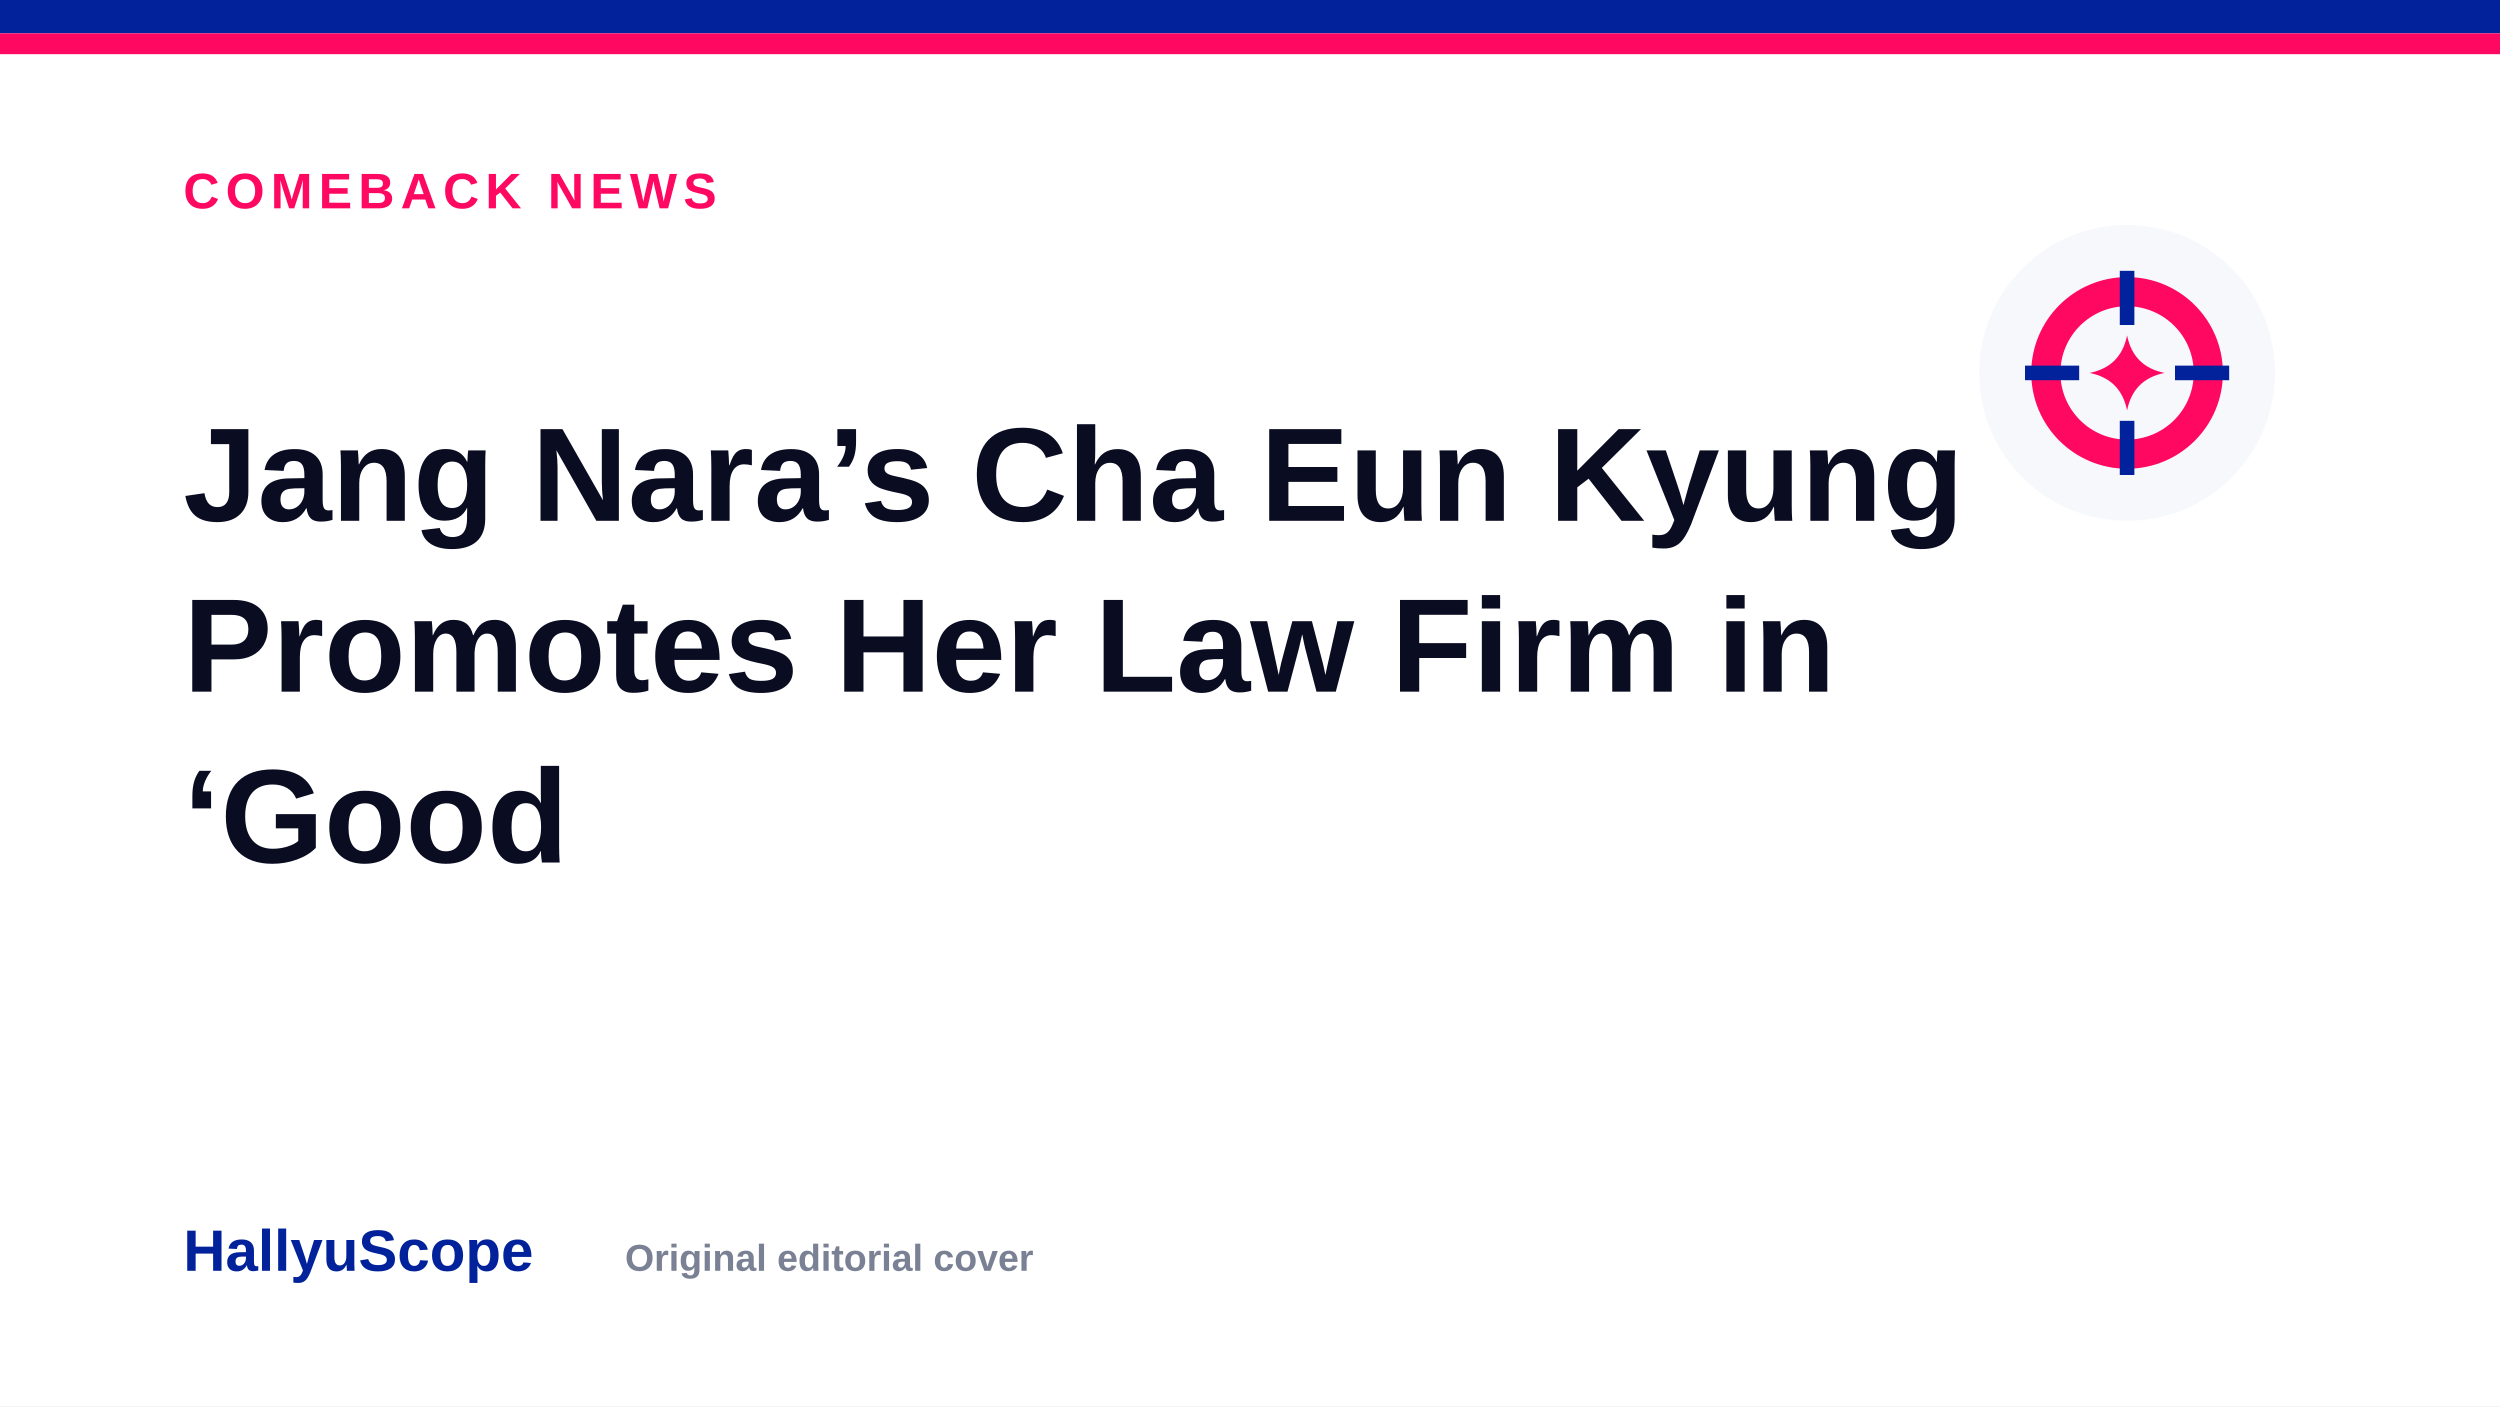
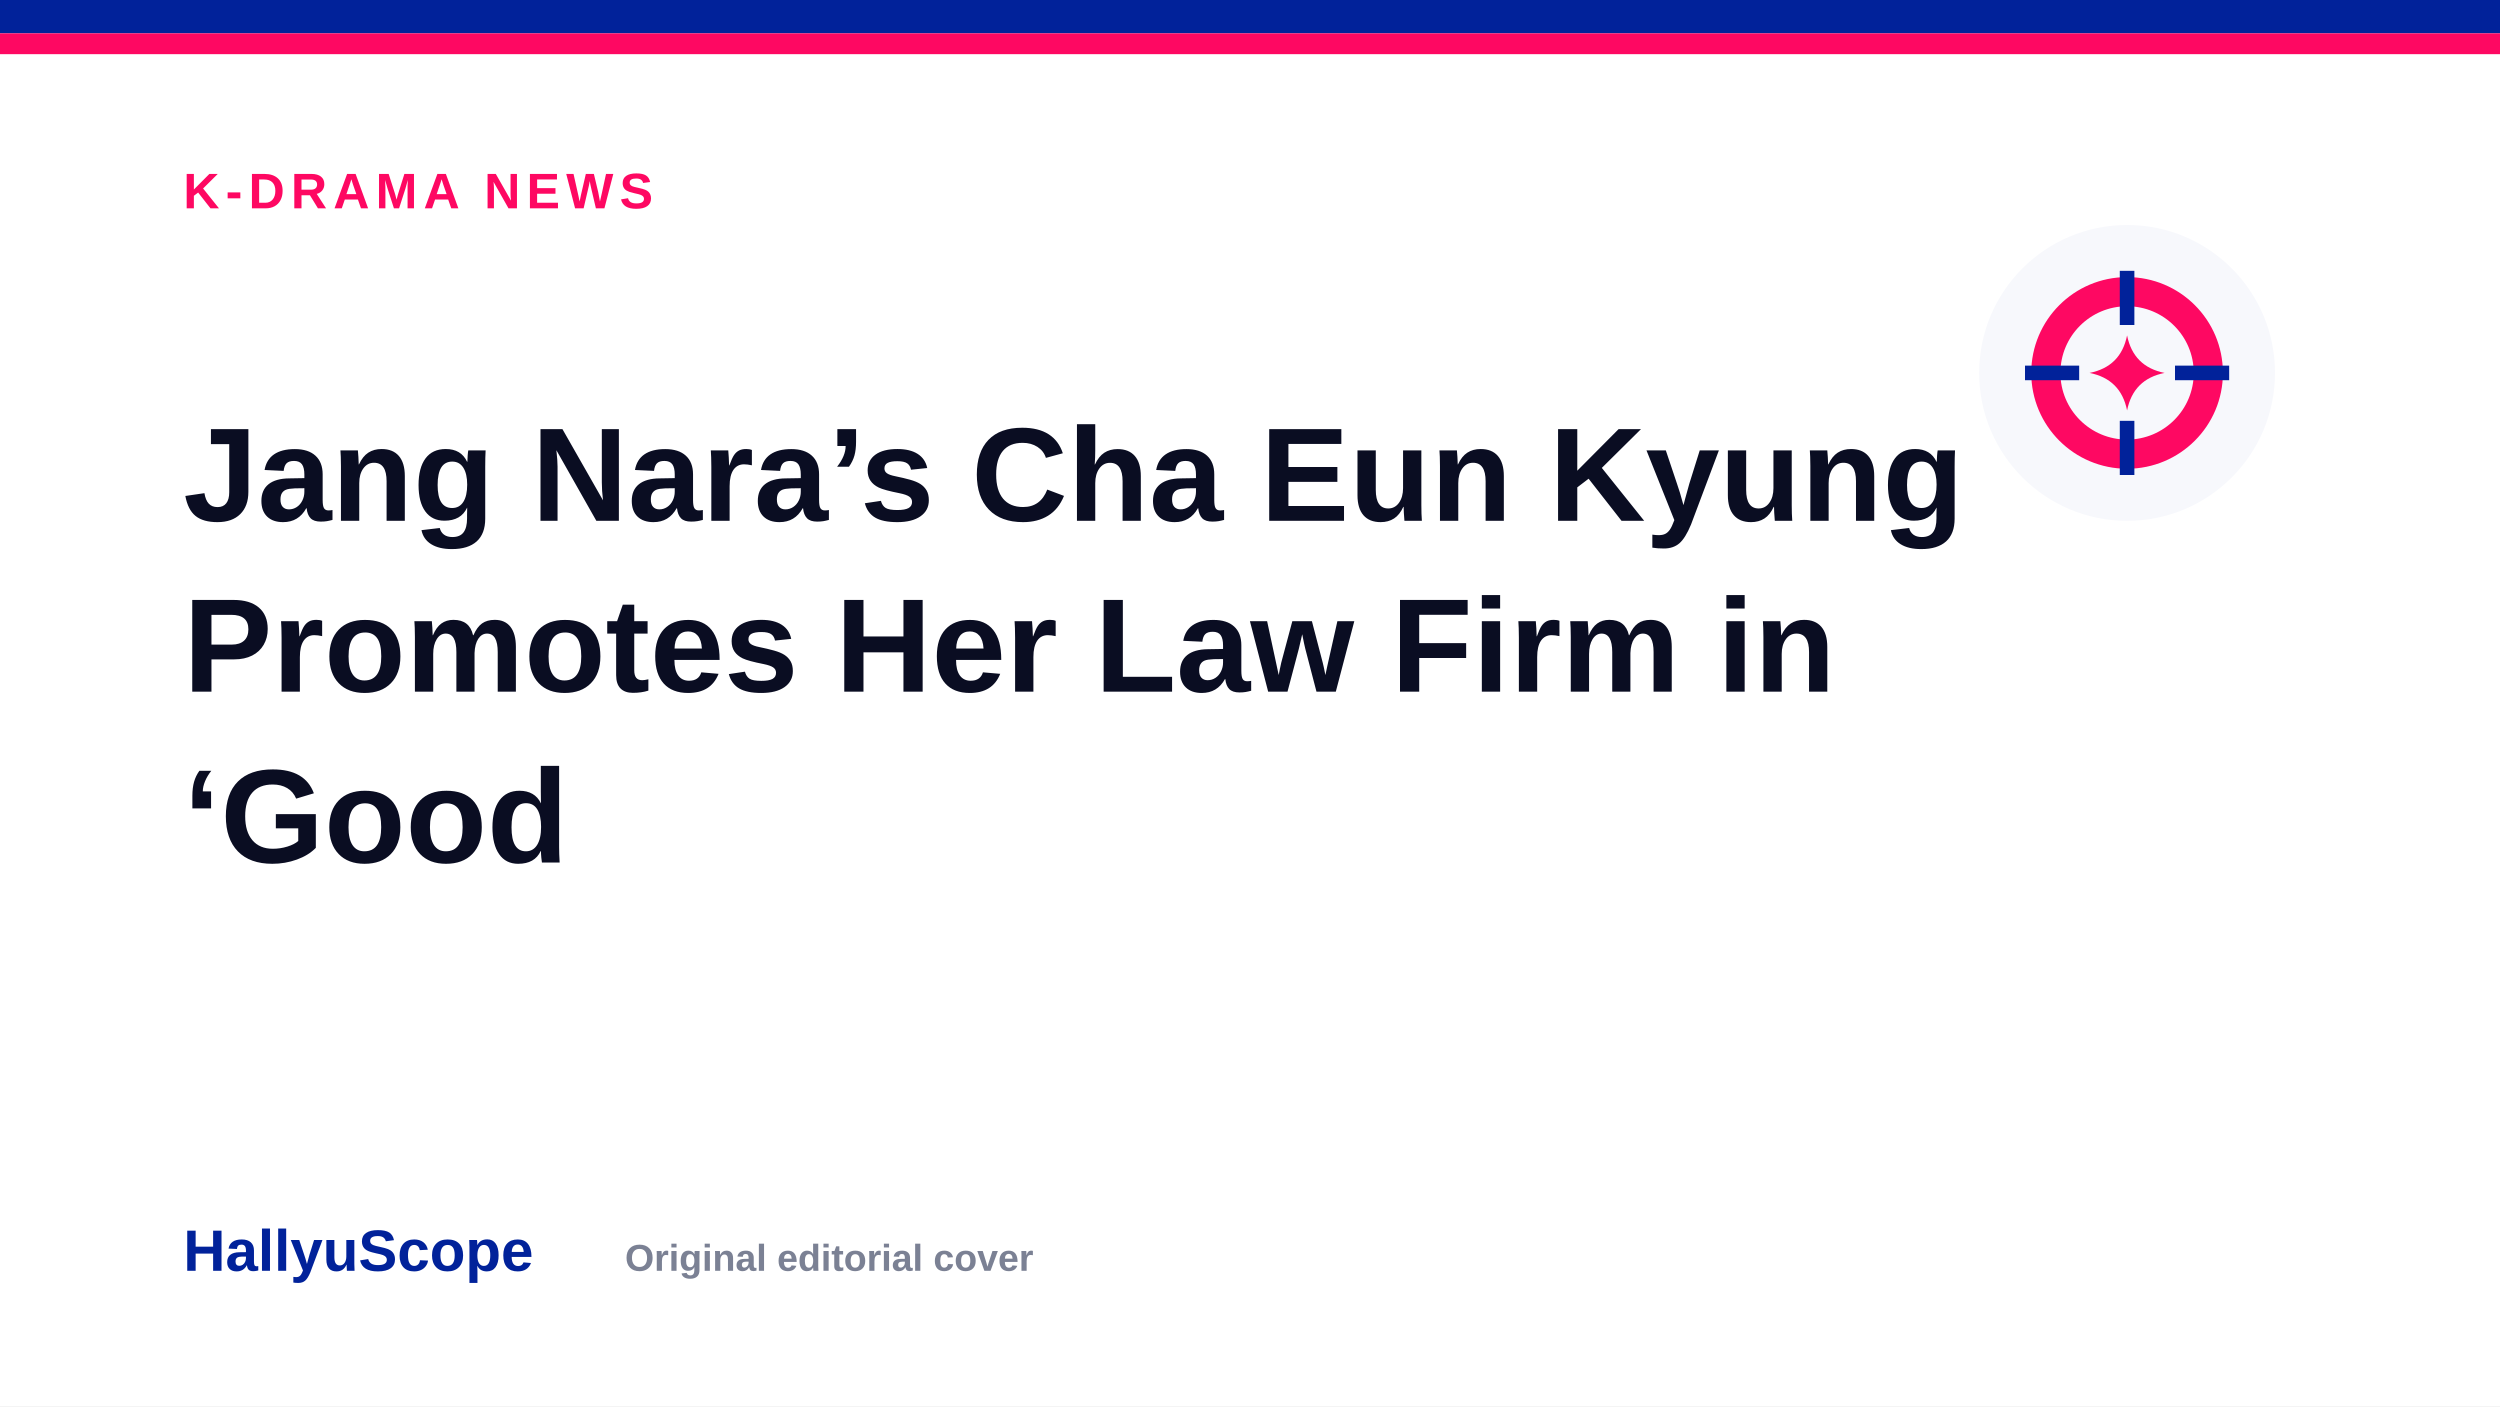
<svg xmlns="http://www.w3.org/2000/svg" width="1200" height="675" viewBox="0 0 1200 675">
  <rect width="1200" height="675" fill="#ffffff" />
  <rect x="0" y="0" width="1200" height="16" fill="#01229a" />
  <rect x="0" y="16" width="1200" height="10" fill="#fe0862" />
-   <text x="88" y="100" font-family="Arial, Helvetica, sans-serif" font-size="24" font-weight="800" letter-spacing="3" fill="#fe0862">COMEBACK NEWS</text>
+   <text x="88" y="100" font-family="Arial, Helvetica, sans-serif" font-size="24" font-weight="800" letter-spacing="3" fill="#fe0862">K-DRAMA NEWS</text>
  <text x="88" y="250" font-family="Arial, Helvetica, sans-serif" font-size="64" font-weight="800" fill="#0a0d22">Jang Nara’s Cha Eun Kyung</text>
  <text x="88" y="332" font-family="Arial, Helvetica, sans-serif" font-size="64" font-weight="800" fill="#0a0d22">Promotes Her Law Firm in</text>
  <text x="88" y="414" font-family="Arial, Helvetica, sans-serif" font-size="64" font-weight="800" fill="#0a0d22">‘Good</text>
  <g transform="translate(950 108)">
    <rect x="0" y="0" width="142" height="142" rx="71" fill="#f7f8fc" />
    <circle cx="71" cy="71" r="39" fill="none" stroke="#fe0862" stroke-width="14" />
    <path d="M71 22v26M71 94v26M22 71h26M94 71h26" stroke="#01229a" stroke-width="7" />
    <path d="M71 53q3 15 18 18-15 3-18 18-3-15-18-18 15-3 18-18Z" fill="#fe0862" />
  </g>
  <text x="88" y="610" font-family="Arial, Helvetica, sans-serif" font-size="28" font-weight="800" fill="#01229a">HallyuScope</text>
  <text x="300" y="610" font-family="Arial, Helvetica, sans-serif" font-size="18" font-weight="600" fill="#7b8194">Original editorial cover</text>
</svg>
